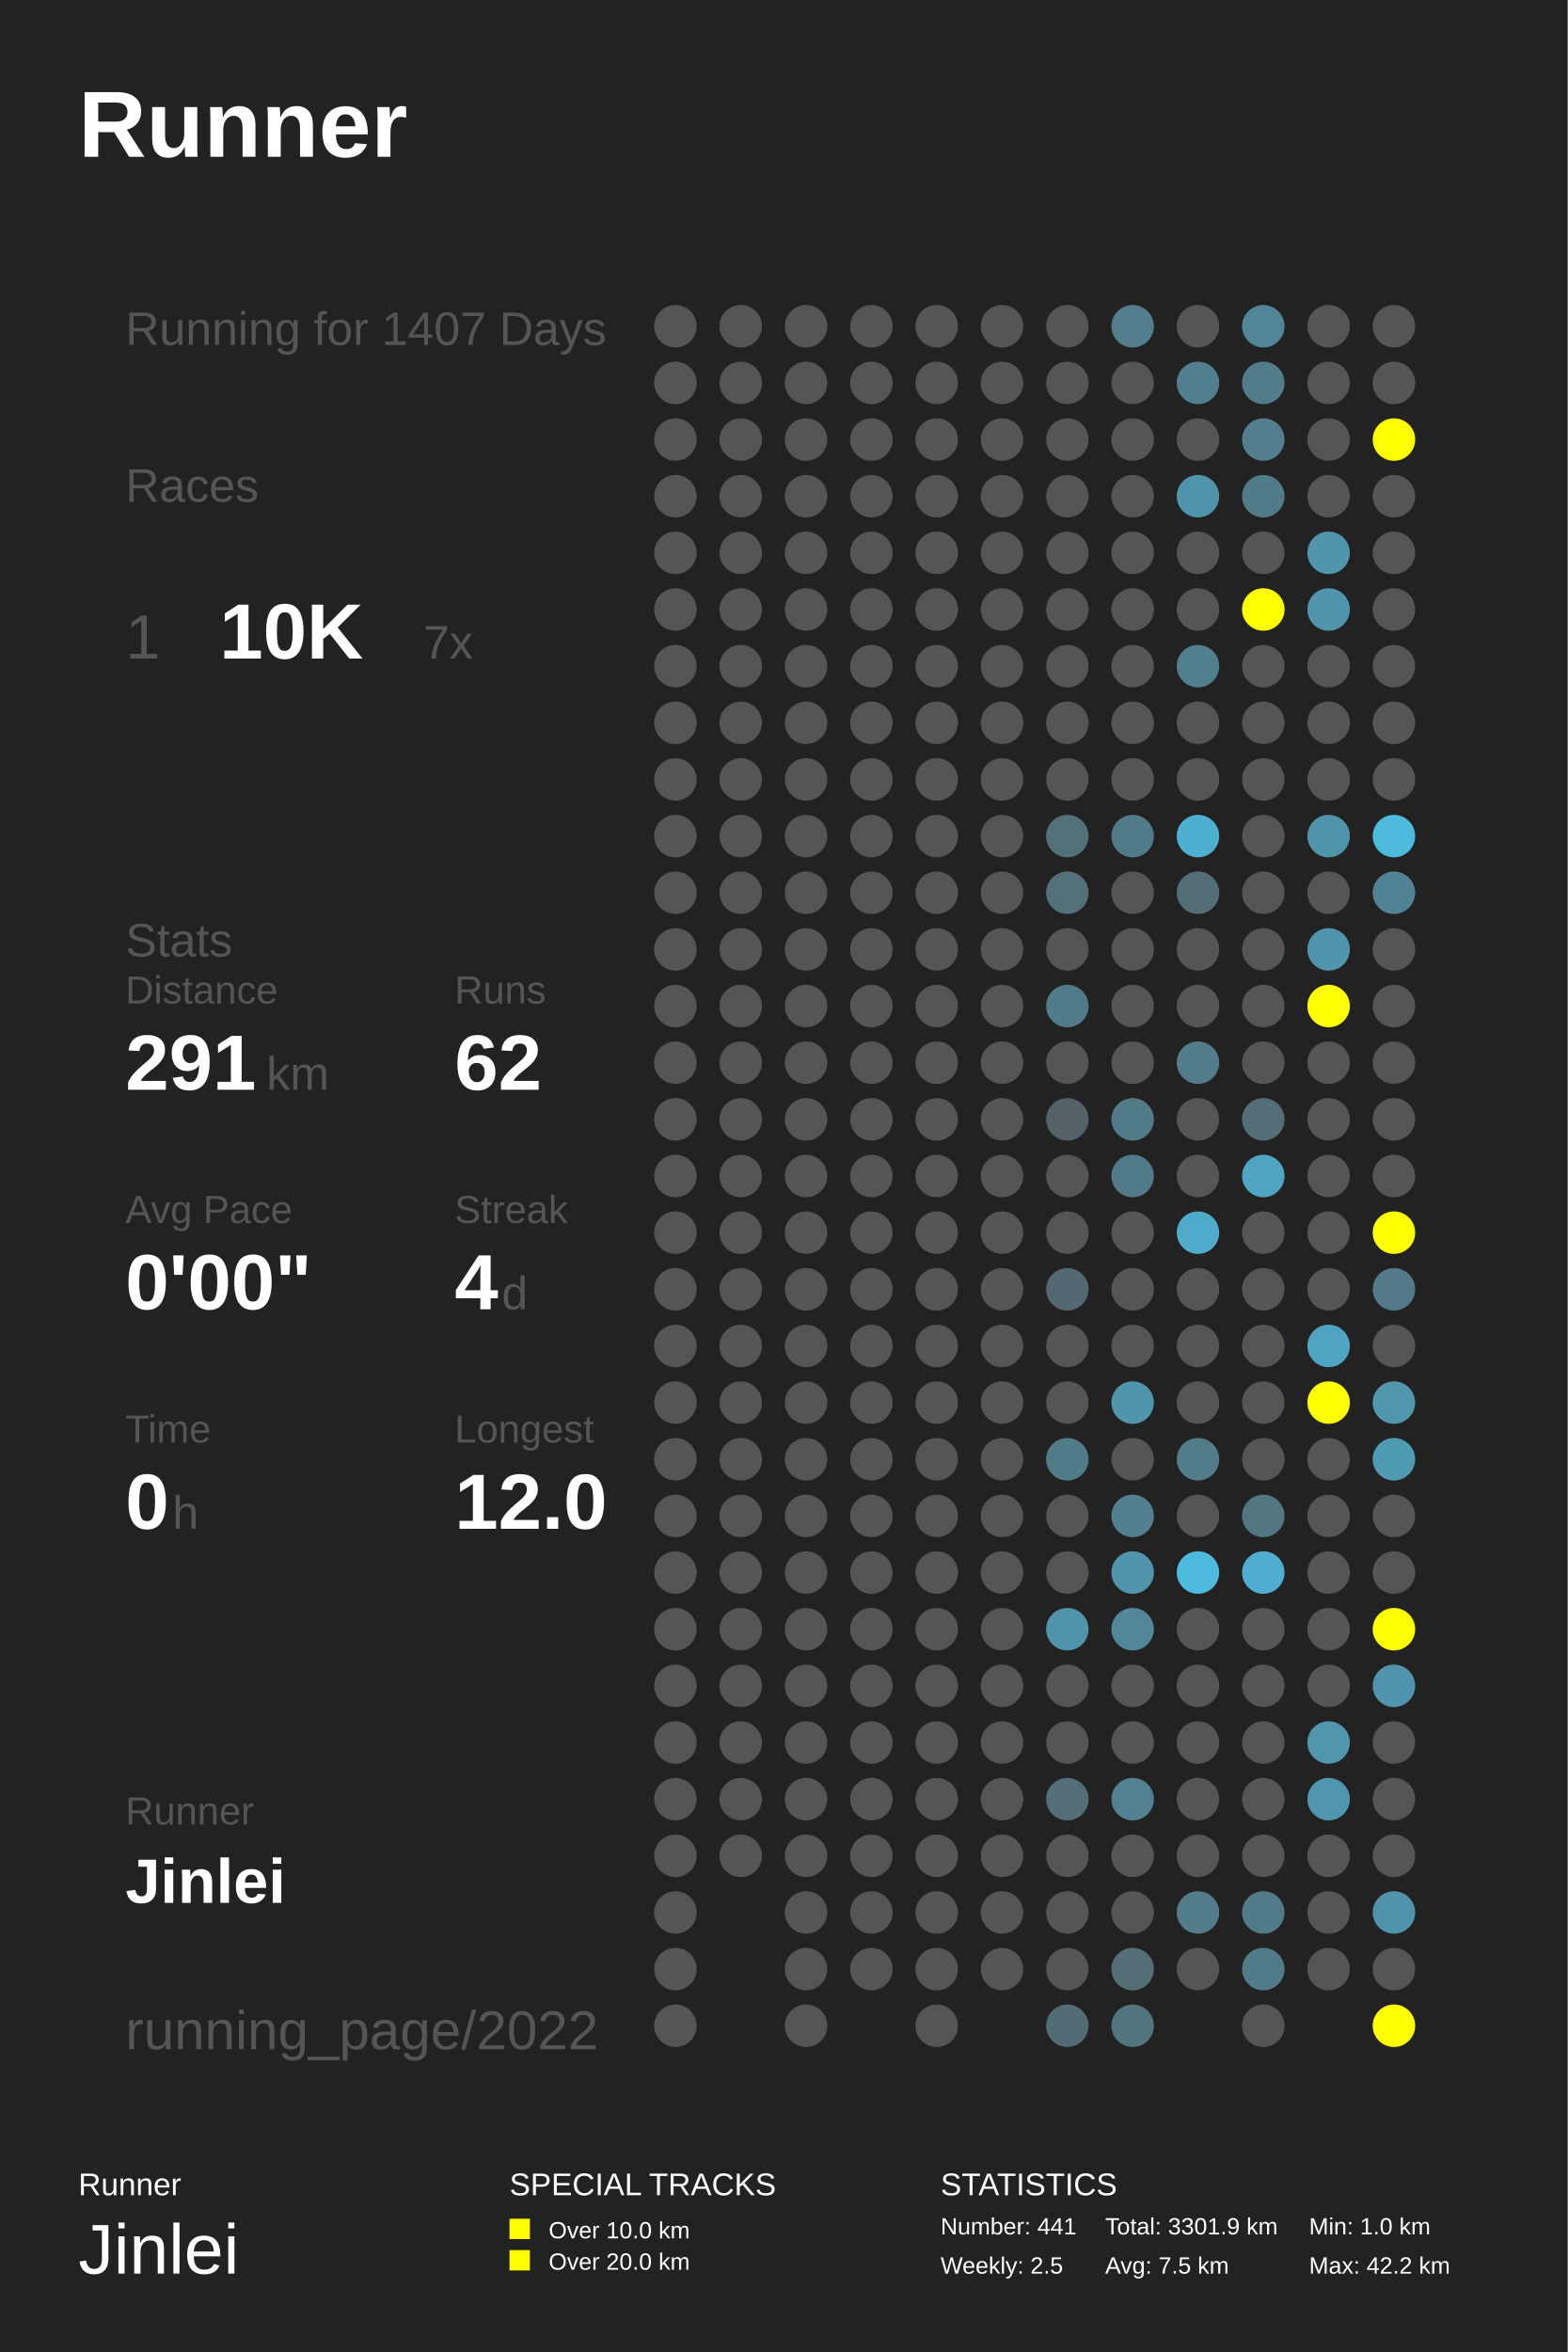
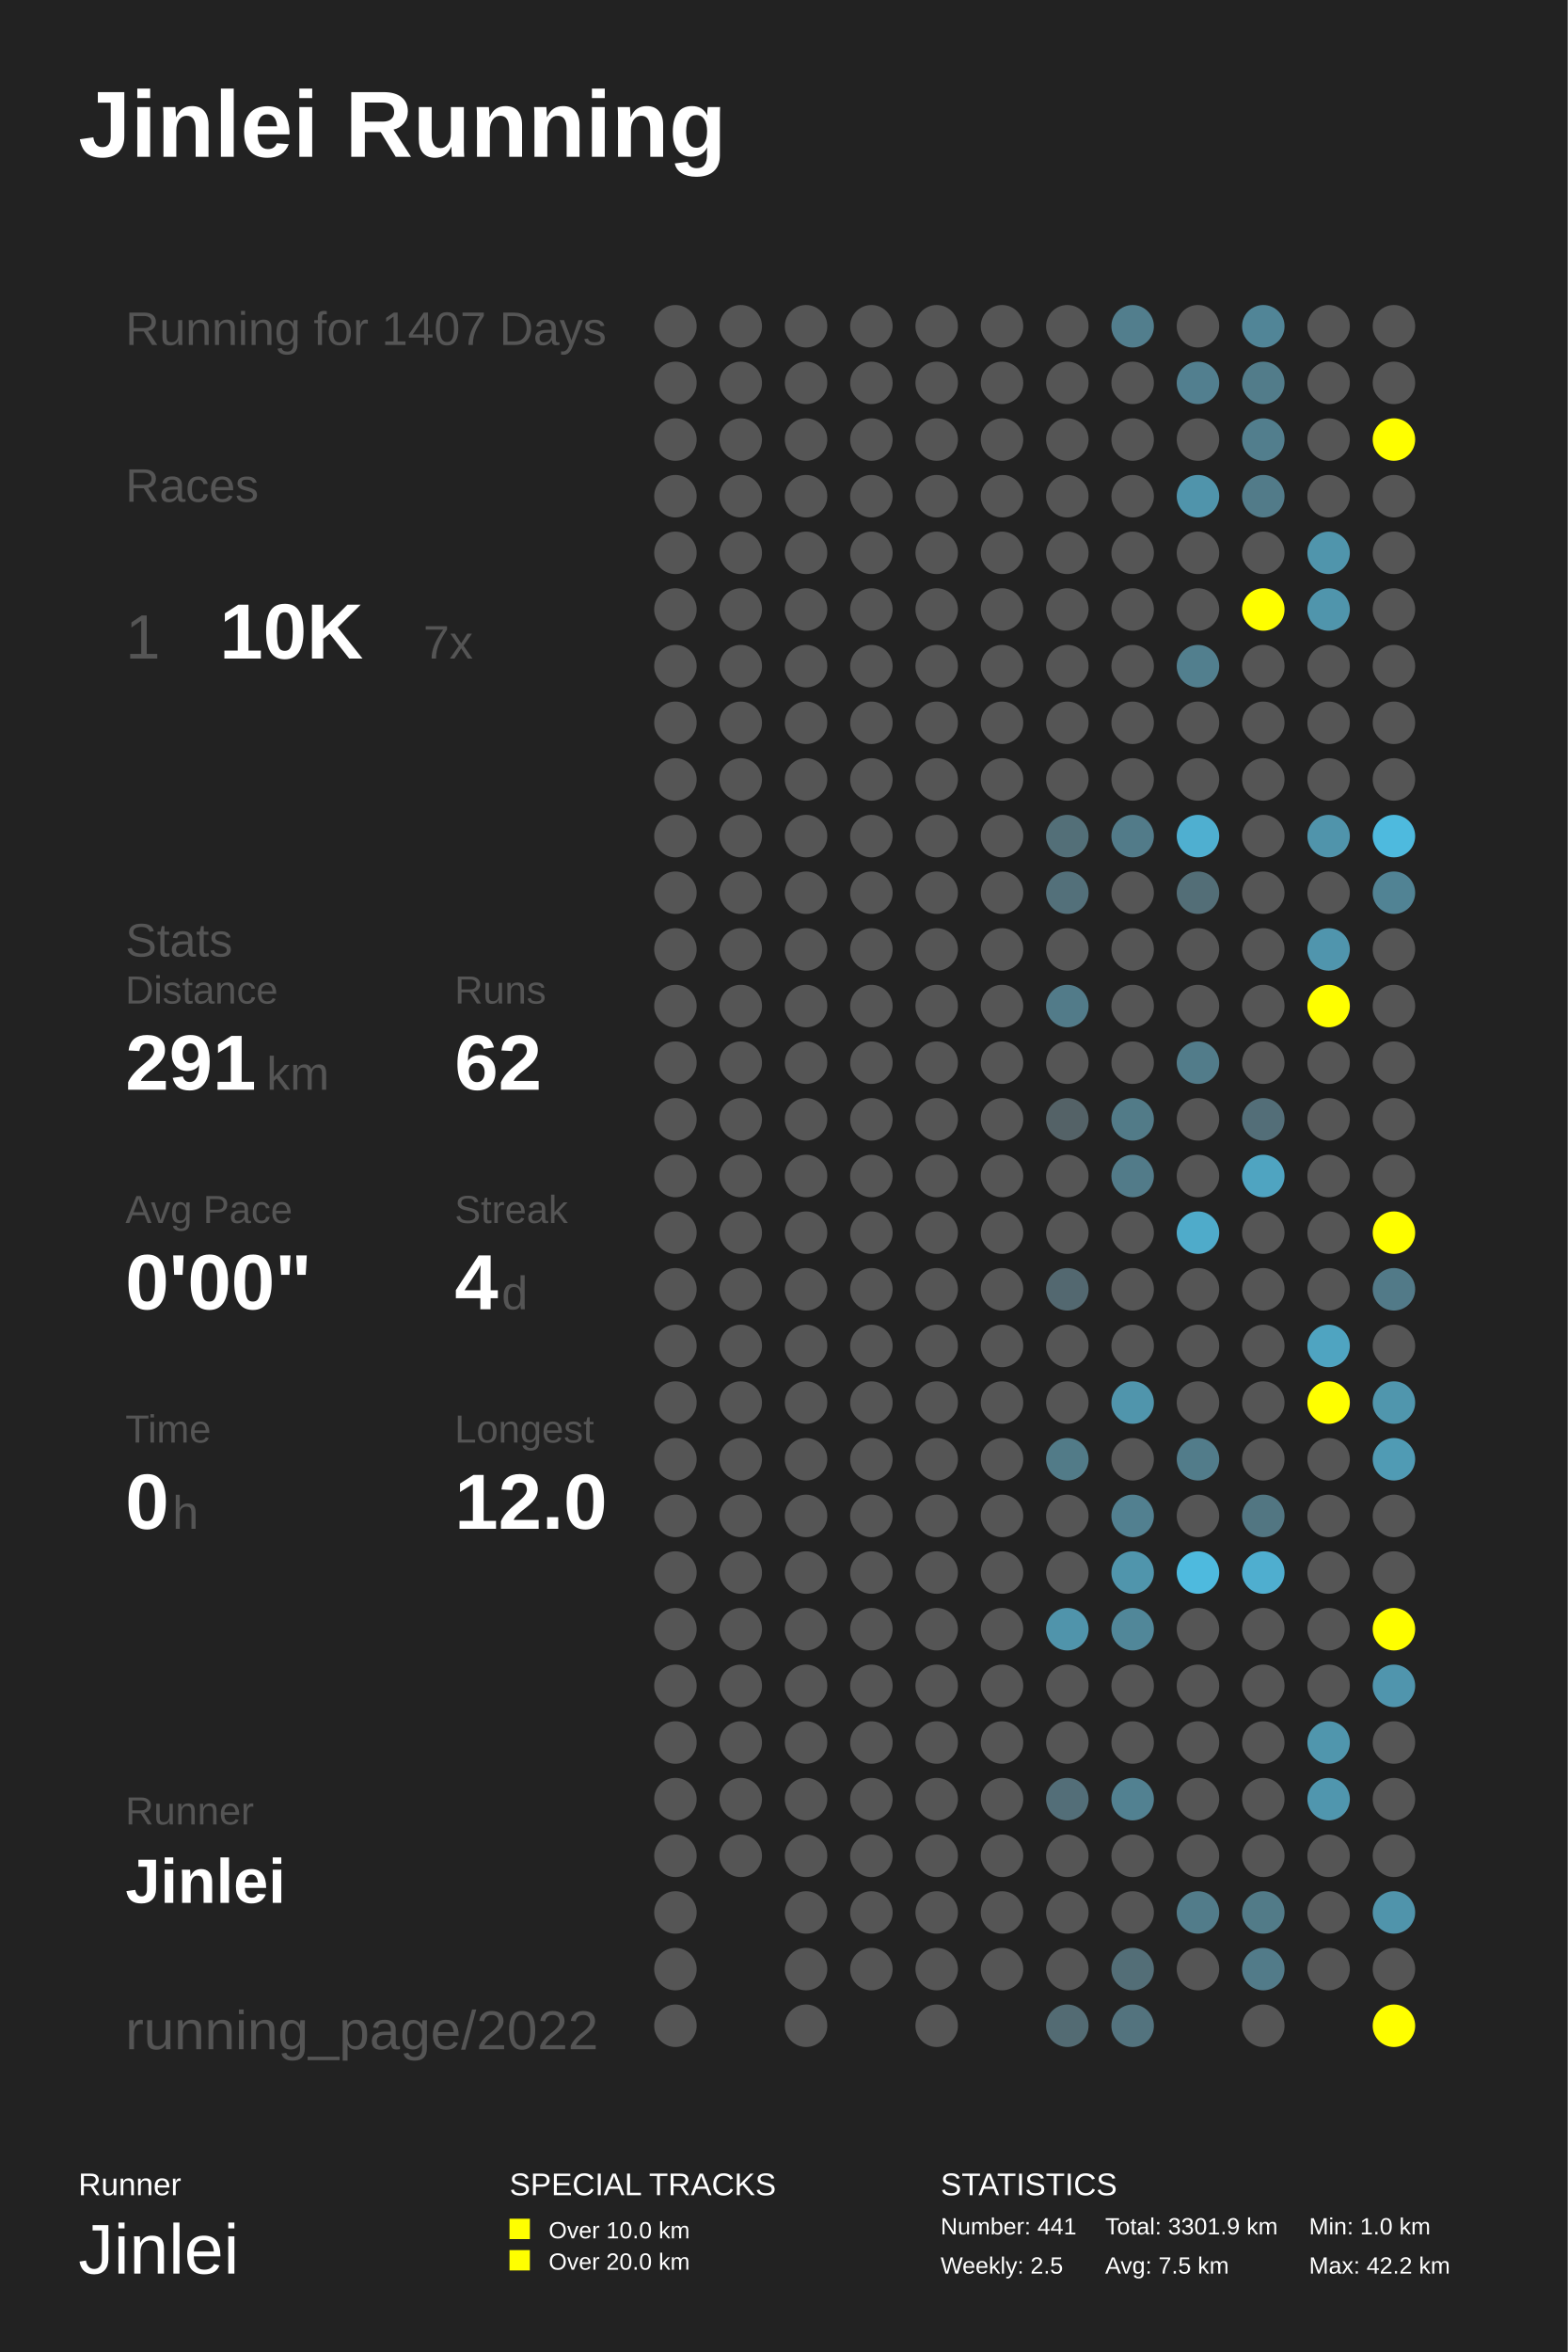
<svg xmlns="http://www.w3.org/2000/svg" baseProfile="full" height="300mm" version="1.1" viewBox="0,0,200,300" width="200mm">
  <defs />
  <rect fill="#222222" height="300" width="200" x="0" y="0" />
-   <text fill="#FFFFFF" style="font-size:12px; font-family:Arial; font-weight:bold;" x="10" y="20">Runner</text>
+   <text fill="#FFFFFF" style="font-size:12px; font-family:Arial; font-weight:bold;" x="10" y="20">Jinlei Running</text>
  <text fill="#FFFFFF" style="font-size:4px; font-family:Arial" x="10" y="280">Runner</text>
  <text fill="#FFFFFF" style="font-size:9px; font-family:Arial" x="10" y="290">Jinlei</text>
  <text fill="#FFFFFF" style="font-size:4px; font-family:Arial" x="65" y="280">SPECIAL TRACKS</text>
  <rect fill="#FFFF00" height="2.6" width="2.6" x="65" y="283" />
  <text fill="#FFFFFF" style="font-size:3px; font-family:Arial" x="70" y="285.5">Over 10.0 km</text>
  <rect fill="#FFFF00" height="2.6" width="2.6" x="65" y="287" />
  <text fill="#FFFFFF" style="font-size:3px; font-family:Arial" x="70" y="289.5">Over 20.0 km</text>
  <text fill="#FFFFFF" style="font-size:4px; font-family:Arial" x="120" y="280">STATISTICS</text>
  <text fill="#FFFFFF" style="font-size:3px; font-family:Arial" x="120" y="285">Number: 441</text>
  <text fill="#FFFFFF" style="font-size:3px; font-family:Arial" x="120" y="290">Weekly: 2.5</text>
  <text fill="#FFFFFF" style="font-size:3px; font-family:Arial" x="141" y="285">Total: 3301.9 km</text>
  <text fill="#FFFFFF" style="font-size:3px; font-family:Arial" x="141" y="290">Avg: 7.5 km</text>
  <text fill="#FFFFFF" style="font-size:3px; font-family:Arial" x="167" y="285">Min: 1.0 km</text>
  <text fill="#FFFFFF" style="font-size:3px; font-family:Arial" x="167" y="290">Max: 42.2 km</text>
  <text fill="#555555" style="font-size:6px; font-family:Arial;" x="16" y="44">Running for 1407 Days</text>
  <text fill="#555555" style="font-size:6px; font-family:Arial;" x="16" y="64">Races</text>
  <text fill="#555555" style="font-size:8px; font-family:Arial;" x="16" y="84">1</text>
  <text fill="#FFFFFF" style="font-size:10px; font-family:Arial; font-weight:bold;" x="28" y="84">10K</text>
  <text fill="#555555" style="font-size:6px; font-family:Arial;" x="54" y="84">7x</text>
  <text fill="#555555" style="font-size:6px; font-family:Arial;" x="16" y="122">Stats</text>
  <text fill="#555555" style="font-size:5px; font-family:Arial;" x="16" y="128">Distance</text>
  <text fill="#FFFFFF" style="font-size:10px; font-family:Arial; font-weight:bold;" x="16" y="139">291</text>
  <text fill="#555555" style="font-size:6px; font-family:Arial;" x="34" y="139">km</text>
  <text fill="#555555" style="font-size:5px; font-family:Arial;" x="58" y="128">Runs</text>
  <text fill="#FFFFFF" style="font-size:10px; font-family:Arial; font-weight:bold;" x="58" y="139">62</text>
  <text fill="#555555" style="font-size:5px; font-family:Arial;" x="16" y="156">Avg Pace</text>
  <text fill="#FFFFFF" style="font-size:10px; font-family:Arial; font-weight:bold;" x="16" y="167">0'00"</text>
  <text fill="#555555" style="font-size:5px; font-family:Arial;" x="58" y="156">Streak</text>
  <text fill="#FFFFFF" style="font-size:10px; font-family:Arial; font-weight:bold;" x="58" y="167">4</text>
  <text fill="#555555" style="font-size:6px; font-family:Arial;" x="64" y="167">d</text>
  <text fill="#555555" style="font-size:5px; font-family:Arial;" x="16" y="184">Time</text>
  <text fill="#FFFFFF" style="font-size:10px; font-family:Arial; font-weight:bold;" x="16" y="195">0</text>
  <text fill="#555555" style="font-size:6px; font-family:Arial;" x="22" y="195">h</text>
  <text fill="#555555" style="font-size:5px; font-family:Arial;" x="58" y="184">Longest</text>
  <text fill="#FFFFFF" style="font-size:10px; font-family:Arial; font-weight:bold;" x="58" y="195">12.0</text>
  <text fill="#555555" style="font-size:5px; font-family:Arial;" x="16" y="232.71">Runner</text>
  <text fill="#FFFFFF" style="font-size:8px; font-family:Arial; font-weight:bold;" x="16" y="242.71">Jinlei</text>
  <text fill="#555555" style="font-size:7px; font-family:Arial;" x="16" y="261.387">running_page/2022</text>
  <circle cx="86.167" cy="41.613" fill="#555555" r="2.71" />
  <circle cx="86.167" cy="48.839" fill="#555555" r="2.71" />
  <circle cx="86.167" cy="56.065" fill="#555555" r="2.71" />
  <circle cx="86.167" cy="63.29" fill="#555555" r="2.71" />
  <circle cx="86.167" cy="70.516" fill="#555555" r="2.71" />
  <circle cx="86.167" cy="77.742" fill="#555555" r="2.71" />
  <circle cx="86.167" cy="84.968" fill="#555555" r="2.71" />
  <circle cx="86.167" cy="92.194" fill="#555555" r="2.71" />
  <circle cx="86.167" cy="99.419" fill="#555555" r="2.71" />
  <circle cx="86.167" cy="106.645" fill="#555555" r="2.71" />
  <circle cx="86.167" cy="113.871" fill="#555555" r="2.71" />
  <circle cx="86.167" cy="121.097" fill="#555555" r="2.71" />
  <circle cx="86.167" cy="128.323" fill="#555555" r="2.71" />
  <circle cx="86.167" cy="135.548" fill="#555555" r="2.71" />
  <circle cx="86.167" cy="142.774" fill="#555555" r="2.71" />
  <circle cx="86.167" cy="150.0" fill="#555555" r="2.71" />
  <circle cx="86.167" cy="157.226" fill="#555555" r="2.71" />
  <circle cx="86.167" cy="164.452" fill="#555555" r="2.71" />
  <circle cx="86.167" cy="171.677" fill="#555555" r="2.71" />
  <circle cx="86.167" cy="178.903" fill="#555555" r="2.71" />
  <circle cx="86.167" cy="186.129" fill="#555555" r="2.71" />
  <circle cx="86.167" cy="193.355" fill="#555555" r="2.71" />
  <circle cx="86.167" cy="200.581" fill="#555555" r="2.71" />
  <circle cx="86.167" cy="207.806" fill="#555555" r="2.71" />
  <circle cx="86.167" cy="215.032" fill="#555555" r="2.71" />
  <circle cx="86.167" cy="222.258" fill="#555555" r="2.71" />
  <circle cx="86.167" cy="229.484" fill="#555555" r="2.71" />
  <circle cx="86.167" cy="236.71" fill="#555555" r="2.71" />
  <circle cx="86.167" cy="243.935" fill="#555555" r="2.71" />
  <circle cx="86.167" cy="251.161" fill="#555555" r="2.71" />
  <circle cx="86.167" cy="258.387" fill="#555555" r="2.71" />
  <circle cx="94.5" cy="41.613" fill="#555555" r="2.71" />
  <circle cx="94.5" cy="48.839" fill="#555555" r="2.71" />
  <circle cx="94.5" cy="56.065" fill="#555555" r="2.71" />
  <circle cx="94.5" cy="63.29" fill="#555555" r="2.71" />
  <circle cx="94.5" cy="70.516" fill="#555555" r="2.71" />
  <circle cx="94.5" cy="77.742" fill="#555555" r="2.71" />
  <circle cx="94.5" cy="84.968" fill="#555555" r="2.71" />
  <circle cx="94.5" cy="92.194" fill="#555555" r="2.71" />
  <circle cx="94.5" cy="99.419" fill="#555555" r="2.71" />
  <circle cx="94.5" cy="106.645" fill="#555555" r="2.71" />
  <circle cx="94.5" cy="113.871" fill="#555555" r="2.71" />
  <circle cx="94.5" cy="121.097" fill="#555555" r="2.71" />
  <circle cx="94.5" cy="128.323" fill="#555555" r="2.71" />
  <circle cx="94.5" cy="135.548" fill="#555555" r="2.71" />
  <circle cx="94.5" cy="142.774" fill="#555555" r="2.71" />
  <circle cx="94.5" cy="150.0" fill="#555555" r="2.71" />
  <circle cx="94.5" cy="157.226" fill="#555555" r="2.71" />
  <circle cx="94.5" cy="164.452" fill="#555555" r="2.71" />
  <circle cx="94.5" cy="171.677" fill="#555555" r="2.71" />
  <circle cx="94.5" cy="178.903" fill="#555555" r="2.71" />
  <circle cx="94.5" cy="186.129" fill="#555555" r="2.71" />
  <circle cx="94.5" cy="193.355" fill="#555555" r="2.71" />
  <circle cx="94.5" cy="200.581" fill="#555555" r="2.71" />
  <circle cx="94.5" cy="207.806" fill="#555555" r="2.71" />
  <circle cx="94.5" cy="215.032" fill="#555555" r="2.71" />
  <circle cx="94.5" cy="222.258" fill="#555555" r="2.71" />
  <circle cx="94.5" cy="229.484" fill="#555555" r="2.71" />
  <circle cx="94.5" cy="236.71" fill="#555555" r="2.71" />
  <circle cx="102.833" cy="41.613" fill="#555555" r="2.71" />
  <circle cx="102.833" cy="48.839" fill="#555555" r="2.71" />
  <circle cx="102.833" cy="56.065" fill="#555555" r="2.71" />
  <circle cx="102.833" cy="63.29" fill="#555555" r="2.71" />
  <circle cx="102.833" cy="70.516" fill="#555555" r="2.71" />
  <circle cx="102.833" cy="77.742" fill="#555555" r="2.71" />
  <circle cx="102.833" cy="84.968" fill="#555555" r="2.71" />
  <circle cx="102.833" cy="92.194" fill="#555555" r="2.71" />
  <circle cx="102.833" cy="99.419" fill="#555555" r="2.71" />
  <circle cx="102.833" cy="106.645" fill="#555555" r="2.71" />
  <circle cx="102.833" cy="113.871" fill="#555555" r="2.71" />
  <circle cx="102.833" cy="121.097" fill="#555555" r="2.71" />
  <circle cx="102.833" cy="128.323" fill="#555555" r="2.71" />
  <circle cx="102.833" cy="135.548" fill="#555555" r="2.71" />
  <circle cx="102.833" cy="142.774" fill="#555555" r="2.71" />
  <circle cx="102.833" cy="150.0" fill="#555555" r="2.71" />
  <circle cx="102.833" cy="157.226" fill="#555555" r="2.71" />
  <circle cx="102.833" cy="164.452" fill="#555555" r="2.71" />
  <circle cx="102.833" cy="171.677" fill="#555555" r="2.71" />
  <circle cx="102.833" cy="178.903" fill="#555555" r="2.71" />
  <circle cx="102.833" cy="186.129" fill="#555555" r="2.71" />
  <circle cx="102.833" cy="193.355" fill="#555555" r="2.71" />
  <circle cx="102.833" cy="200.581" fill="#555555" r="2.71" />
  <circle cx="102.833" cy="207.806" fill="#555555" r="2.71" />
  <circle cx="102.833" cy="215.032" fill="#555555" r="2.71" />
  <circle cx="102.833" cy="222.258" fill="#555555" r="2.71" />
  <circle cx="102.833" cy="229.484" fill="#555555" r="2.71" />
  <circle cx="102.833" cy="236.71" fill="#555555" r="2.71" />
  <circle cx="102.833" cy="243.935" fill="#555555" r="2.71" />
  <circle cx="102.833" cy="251.161" fill="#555555" r="2.71" />
  <circle cx="102.833" cy="258.387" fill="#555555" r="2.71" />
  <circle cx="111.167" cy="41.613" fill="#555555" r="2.71" />
  <circle cx="111.167" cy="48.839" fill="#555555" r="2.71" />
  <circle cx="111.167" cy="56.065" fill="#555555" r="2.71" />
  <circle cx="111.167" cy="63.29" fill="#555555" r="2.71" />
  <circle cx="111.167" cy="70.516" fill="#555555" r="2.71" />
  <circle cx="111.167" cy="77.742" fill="#555555" r="2.71" />
  <circle cx="111.167" cy="84.968" fill="#555555" r="2.71" />
  <circle cx="111.167" cy="92.194" fill="#555555" r="2.71" />
  <circle cx="111.167" cy="99.419" fill="#555555" r="2.71" />
  <circle cx="111.167" cy="106.645" fill="#555555" r="2.71" />
  <circle cx="111.167" cy="113.871" fill="#555555" r="2.71" />
  <circle cx="111.167" cy="121.097" fill="#555555" r="2.71" />
  <circle cx="111.167" cy="128.323" fill="#555555" r="2.71" />
  <circle cx="111.167" cy="135.548" fill="#555555" r="2.71" />
  <circle cx="111.167" cy="142.774" fill="#555555" r="2.71" />
  <circle cx="111.167" cy="150.0" fill="#555555" r="2.71" />
  <circle cx="111.167" cy="157.226" fill="#555555" r="2.71" />
  <circle cx="111.167" cy="164.452" fill="#555555" r="2.71" />
  <circle cx="111.167" cy="171.677" fill="#555555" r="2.71" />
  <circle cx="111.167" cy="178.903" fill="#555555" r="2.71" />
  <circle cx="111.167" cy="186.129" fill="#555555" r="2.71" />
  <circle cx="111.167" cy="193.355" fill="#555555" r="2.71" />
  <circle cx="111.167" cy="200.581" fill="#555555" r="2.71" />
  <circle cx="111.167" cy="207.806" fill="#555555" r="2.71" />
  <circle cx="111.167" cy="215.032" fill="#555555" r="2.71" />
  <circle cx="111.167" cy="222.258" fill="#555555" r="2.71" />
  <circle cx="111.167" cy="229.484" fill="#555555" r="2.71" />
  <circle cx="111.167" cy="236.71" fill="#555555" r="2.71" />
  <circle cx="111.167" cy="243.935" fill="#555555" r="2.71" />
  <circle cx="111.167" cy="251.161" fill="#555555" r="2.71" />
  <circle cx="119.5" cy="41.613" fill="#555555" r="2.71" />
  <circle cx="119.5" cy="48.839" fill="#555555" r="2.71" />
  <circle cx="119.5" cy="56.065" fill="#555555" r="2.71" />
  <circle cx="119.5" cy="63.29" fill="#555555" r="2.71" />
  <circle cx="119.5" cy="70.516" fill="#555555" r="2.71" />
  <circle cx="119.5" cy="77.742" fill="#555555" r="2.71" />
  <circle cx="119.5" cy="84.968" fill="#555555" r="2.71" />
  <circle cx="119.5" cy="92.194" fill="#555555" r="2.71" />
  <circle cx="119.5" cy="99.419" fill="#555555" r="2.71" />
  <circle cx="119.5" cy="106.645" fill="#555555" r="2.71" />
  <circle cx="119.5" cy="113.871" fill="#555555" r="2.71" />
  <circle cx="119.5" cy="121.097" fill="#555555" r="2.71" />
  <circle cx="119.5" cy="128.323" fill="#555555" r="2.71" />
  <circle cx="119.5" cy="135.548" fill="#555555" r="2.71" />
  <circle cx="119.5" cy="142.774" fill="#555555" r="2.71" />
  <circle cx="119.5" cy="150.0" fill="#555555" r="2.71" />
  <circle cx="119.5" cy="157.226" fill="#555555" r="2.71" />
  <circle cx="119.5" cy="164.452" fill="#555555" r="2.71" />
  <circle cx="119.5" cy="171.677" fill="#555555" r="2.71" />
  <circle cx="119.5" cy="178.903" fill="#555555" r="2.71" />
  <circle cx="119.5" cy="186.129" fill="#555555" r="2.71" />
  <circle cx="119.5" cy="193.355" fill="#555555" r="2.71" />
  <circle cx="119.5" cy="200.581" fill="#555555" r="2.71" />
  <circle cx="119.5" cy="207.806" fill="#555555" r="2.71" />
  <circle cx="119.5" cy="215.032" fill="#555555" r="2.71" />
  <circle cx="119.5" cy="222.258" fill="#555555" r="2.71" />
  <circle cx="119.5" cy="229.484" fill="#555555" r="2.71" />
  <circle cx="119.5" cy="236.71" fill="#555555" r="2.71" />
  <circle cx="119.5" cy="243.935" fill="#555555" r="2.71" />
  <circle cx="119.5" cy="251.161" fill="#555555" r="2.71" />
  <circle cx="119.5" cy="258.387" fill="#555555" r="2.71" />
  <circle cx="127.833" cy="41.613" fill="#555555" r="2.71" />
  <circle cx="127.833" cy="48.839" fill="#555555" r="2.71" />
  <circle cx="127.833" cy="56.065" fill="#555555" r="2.71" />
  <circle cx="127.833" cy="63.29" fill="#555555" r="2.71" />
  <circle cx="127.833" cy="70.516" fill="#555555" r="2.71" />
  <circle cx="127.833" cy="77.742" fill="#555555" r="2.71" />
  <circle cx="127.833" cy="84.968" fill="#555555" r="2.71" />
  <circle cx="127.833" cy="92.194" fill="#555555" r="2.71" />
  <circle cx="127.833" cy="99.419" fill="#555555" r="2.71" />
  <circle cx="127.833" cy="106.645" fill="#555555" r="2.71" />
  <circle cx="127.833" cy="113.871" fill="#555555" r="2.71" />
  <circle cx="127.833" cy="121.097" fill="#555555" r="2.71" />
  <circle cx="127.833" cy="128.323" fill="#555555" r="2.71" />
  <circle cx="127.833" cy="135.548" fill="#555555" r="2.71" />
  <circle cx="127.833" cy="142.774" fill="#555555" r="2.71" />
  <circle cx="127.833" cy="150.0" fill="#555555" r="2.71" />
  <circle cx="127.833" cy="157.226" fill="#555555" r="2.71" />
  <circle cx="127.833" cy="164.452" fill="#555555" r="2.71" />
  <circle cx="127.833" cy="171.677" fill="#555555" r="2.71" />
  <circle cx="127.833" cy="178.903" fill="#555555" r="2.71" />
  <circle cx="127.833" cy="186.129" fill="#555555" r="2.71" />
  <circle cx="127.833" cy="193.355" fill="#555555" r="2.71" />
  <circle cx="127.833" cy="200.581" fill="#555555" r="2.71" />
  <circle cx="127.833" cy="207.806" fill="#555555" r="2.71" />
  <circle cx="127.833" cy="215.032" fill="#555555" r="2.71" />
  <circle cx="127.833" cy="222.258" fill="#555555" r="2.71" />
  <circle cx="127.833" cy="229.484" fill="#555555" r="2.71" />
  <circle cx="127.833" cy="236.71" fill="#555555" r="2.71" />
  <circle cx="127.833" cy="243.935" fill="#555555" r="2.71" />
  <circle cx="127.833" cy="251.161" fill="#555555" r="2.71" />
  <circle cx="136.167" cy="41.613" fill="#555555" r="2.71" />
  <circle cx="136.167" cy="48.839" fill="#555555" r="2.71" />
  <circle cx="136.167" cy="56.065" fill="#555555" r="2.71" />
  <circle cx="136.167" cy="63.29" fill="#555555" r="2.71" />
  <circle cx="136.167" cy="70.516" fill="#555555" r="2.71" />
  <circle cx="136.167" cy="77.742" fill="#555555" r="2.71" />
  <circle cx="136.167" cy="84.968" fill="#555555" r="2.71" />
  <circle cx="136.167" cy="92.194" fill="#555555" r="2.71" />
  <circle cx="136.167" cy="99.419" fill="#555555" r="2.71" />
  <circle cx="136.167" cy="106.645" fill="#536f78" r="2.71" />
  <circle cx="136.167" cy="113.871" fill="#53707a" r="2.71" />
  <circle cx="136.167" cy="121.097" fill="#555555" r="2.71" />
  <circle cx="136.167" cy="128.323" fill="#527b89" r="2.71" />
  <circle cx="136.167" cy="135.548" fill="#555555" r="2.71" />
  <circle cx="136.167" cy="142.774" fill="#546267" r="2.71" />
  <circle cx="136.167" cy="150.0" fill="#555555" r="2.71" />
  <circle cx="136.167" cy="157.226" fill="#555555" r="2.71" />
  <circle cx="136.167" cy="164.452" fill="#536870" r="2.71" />
  <circle cx="136.167" cy="171.677" fill="#555555" r="2.71" />
  <circle cx="136.167" cy="178.903" fill="#555555" r="2.71" />
  <circle cx="136.167" cy="186.129" fill="#527b88" r="2.71" />
  <circle cx="136.167" cy="193.355" fill="#555555" r="2.71" />
  <circle cx="136.167" cy="200.581" fill="#555555" r="2.71" />
  <circle cx="136.167" cy="207.806" fill="#5094ab" r="2.71" />
  <circle cx="136.167" cy="215.032" fill="#555555" r="2.71" />
  <circle cx="136.167" cy="222.258" fill="#555555" r="2.71" />
  <circle cx="136.167" cy="229.484" fill="#536e78" r="2.71" />
  <circle cx="136.167" cy="236.71" fill="#555555" r="2.71" />
  <circle cx="136.167" cy="243.935" fill="#555555" r="2.71" />
  <circle cx="136.167" cy="251.161" fill="#555555" r="2.71" />
  <circle cx="136.167" cy="258.387" fill="#536b73" r="2.71" />
  <circle cx="144.5" cy="41.613" fill="#527e8d" r="2.71" />
  <circle cx="144.5" cy="48.839" fill="#555555" r="2.71" />
  <circle cx="144.5" cy="56.065" fill="#555555" r="2.71" />
  <circle cx="144.5" cy="63.29" fill="#555555" r="2.71" />
  <circle cx="144.5" cy="70.516" fill="#555555" r="2.71" />
  <circle cx="144.5" cy="77.742" fill="#555555" r="2.71" />
  <circle cx="144.5" cy="84.968" fill="#555555" r="2.71" />
  <circle cx="144.5" cy="92.194" fill="#555555" r="2.71" />
  <circle cx="144.5" cy="99.419" fill="#555555" r="2.71" />
  <circle cx="144.5" cy="106.645" fill="#527b89" r="2.71" />
  <circle cx="144.5" cy="113.871" fill="#555555" r="2.71" />
  <circle cx="144.5" cy="121.097" fill="#555555" r="2.71" />
  <circle cx="144.5" cy="128.323" fill="#555555" r="2.71" />
  <circle cx="144.5" cy="135.548" fill="#555555" r="2.71" />
  <circle cx="144.5" cy="142.774" fill="#527b88" r="2.71" />
  <circle cx="144.5" cy="150.0" fill="#527b89" r="2.71" />
  <circle cx="144.5" cy="157.226" fill="#555555" r="2.71" />
  <circle cx="144.5" cy="164.452" fill="#555555" r="2.71" />
  <circle cx="144.5" cy="171.677" fill="#555555" r="2.71" />
  <circle cx="144.5" cy="178.903" fill="#5095ac" r="2.71" />
  <circle cx="144.5" cy="186.129" fill="#555555" r="2.71" />
  <circle cx="144.5" cy="193.355" fill="#528090" r="2.71" />
  <circle cx="144.5" cy="200.581" fill="#5095ac" r="2.71" />
  <circle cx="144.5" cy="207.806" fill="#518799" r="2.71" />
  <circle cx="144.5" cy="215.032" fill="#555555" r="2.71" />
  <circle cx="144.5" cy="222.258" fill="#555555" r="2.71" />
  <circle cx="144.5" cy="229.484" fill="#528191" r="2.71" />
  <circle cx="144.5" cy="236.71" fill="#555555" r="2.71" />
  <circle cx="144.5" cy="243.935" fill="#555555" r="2.71" />
  <circle cx="144.5" cy="251.161" fill="#536e77" r="2.71" />
  <circle cx="144.5" cy="258.387" fill="#53737e" r="2.71" />
  <circle cx="152.833" cy="41.613" fill="#555555" r="2.71" />
  <circle cx="152.833" cy="48.839" fill="#527f8f" r="2.71" />
  <circle cx="152.833" cy="56.065" fill="#555555" r="2.71" />
  <circle cx="152.833" cy="63.29" fill="#5094ab" r="2.71" />
  <circle cx="152.833" cy="70.516" fill="#555555" r="2.71" />
  <circle cx="152.833" cy="77.742" fill="#555555" r="2.71" />
  <circle cx="152.833" cy="84.968" fill="#527f8e" r="2.71" />
  <circle cx="152.833" cy="92.194" fill="#555555" r="2.71" />
  <circle cx="152.833" cy="99.419" fill="#555555" r="2.71" />
  <circle cx="152.833" cy="106.645" fill="#4fafd0" r="2.71" />
  <circle cx="152.833" cy="113.871" fill="#536e77" r="2.71" />
  <circle cx="152.833" cy="121.097" fill="#555555" r="2.71" />
  <circle cx="152.833" cy="128.323" fill="#555555" r="2.71" />
  <circle cx="152.833" cy="135.548" fill="#527c8a" r="2.71" />
  <circle cx="152.833" cy="142.774" fill="#555555" r="2.71" />
  <circle cx="152.833" cy="150.0" fill="#555555" r="2.71" />
  <circle cx="152.833" cy="157.226" fill="#4fabca" r="2.71" />
  <circle cx="152.833" cy="164.452" fill="#555555" r="2.71" />
  <circle cx="152.833" cy="171.677" fill="#555555" r="2.71" />
  <circle cx="152.833" cy="178.903" fill="#555555" r="2.71" />
  <circle cx="152.833" cy="186.129" fill="#527c8a" r="2.71" />
  <circle cx="152.833" cy="193.355" fill="#555555" r="2.71" />
  <circle cx="152.833" cy="200.581" fill="#4ebade" r="2.71" />
  <circle cx="152.833" cy="207.806" fill="#555555" r="2.71" />
  <circle cx="152.833" cy="215.032" fill="#555555" r="2.71" />
  <circle cx="152.833" cy="222.258" fill="#555555" r="2.71" />
  <circle cx="152.833" cy="229.484" fill="#555555" r="2.71" />
  <circle cx="152.833" cy="236.71" fill="#555555" r="2.71" />
  <circle cx="152.833" cy="243.935" fill="#527c8a" r="2.71" />
  <circle cx="152.833" cy="251.161" fill="#555555" r="2.71" />
  <circle cx="161.167" cy="41.613" fill="#518597" r="2.71" />
  <circle cx="161.167" cy="48.839" fill="#527c8a" r="2.71" />
  <circle cx="161.167" cy="56.065" fill="#527e8d" r="2.71" />
  <circle cx="161.167" cy="63.29" fill="#527b89" r="2.71" />
  <circle cx="161.167" cy="70.516" fill="#555555" r="2.71" />
  <circle cx="161.167" cy="77.742" fill="#FFFF00" r="2.71" />
  <circle cx="161.167" cy="84.968" fill="#555555" r="2.71" />
  <circle cx="161.167" cy="92.194" fill="#555555" r="2.71" />
  <circle cx="161.167" cy="99.419" fill="#555555" r="2.71" />
  <circle cx="161.167" cy="106.645" fill="#555555" r="2.71" />
  <circle cx="161.167" cy="113.871" fill="#555555" r="2.71" />
  <circle cx="161.167" cy="121.097" fill="#555555" r="2.71" />
  <circle cx="161.167" cy="128.323" fill="#555555" r="2.71" />
  <circle cx="161.167" cy="135.548" fill="#555555" r="2.71" />
  <circle cx="161.167" cy="142.774" fill="#536e78" r="2.71" />
  <circle cx="161.167" cy="150.0" fill="#4fa4c1" r="2.71" />
  <circle cx="161.167" cy="157.226" fill="#555555" r="2.71" />
  <circle cx="161.167" cy="164.452" fill="#555555" r="2.71" />
  <circle cx="161.167" cy="171.677" fill="#555555" r="2.71" />
  <circle cx="161.167" cy="178.903" fill="#555555" r="2.71" />
  <circle cx="161.167" cy="186.129" fill="#555555" r="2.71" />
  <circle cx="161.167" cy="193.355" fill="#527682" r="2.71" />
  <circle cx="161.167" cy="200.581" fill="#4faecf" r="2.71" />
  <circle cx="161.167" cy="207.806" fill="#555555" r="2.71" />
  <circle cx="161.167" cy="215.032" fill="#555555" r="2.71" />
  <circle cx="161.167" cy="222.258" fill="#555555" r="2.71" />
  <circle cx="161.167" cy="229.484" fill="#555555" r="2.71" />
  <circle cx="161.167" cy="236.71" fill="#555555" r="2.71" />
  <circle cx="161.167" cy="243.935" fill="#527b88" r="2.71" />
  <circle cx="161.167" cy="251.161" fill="#527b89" r="2.71" />
  <circle cx="161.167" cy="258.387" fill="#555555" r="2.71" />
  <circle cx="169.5" cy="41.613" fill="#555555" r="2.71" />
  <circle cx="169.5" cy="48.839" fill="#555555" r="2.71" />
  <circle cx="169.5" cy="56.065" fill="#555555" r="2.71" />
  <circle cx="169.5" cy="63.29" fill="#555555" r="2.71" />
  <circle cx="169.5" cy="70.516" fill="#5095ac" r="2.71" />
  <circle cx="169.5" cy="77.742" fill="#5095ac" r="2.71" />
  <circle cx="169.5" cy="84.968" fill="#555555" r="2.71" />
  <circle cx="169.5" cy="92.194" fill="#555555" r="2.71" />
  <circle cx="169.5" cy="99.419" fill="#555555" r="2.71" />
  <circle cx="169.5" cy="106.645" fill="#5094ab" r="2.71" />
  <circle cx="169.5" cy="113.871" fill="#555555" r="2.71" />
  <circle cx="169.5" cy="121.097" fill="#5095ad" r="2.71" />
  <circle cx="169.5" cy="128.323" fill="#FFFF00" r="2.71" />
  <circle cx="169.5" cy="135.548" fill="#555555" r="2.71" />
  <circle cx="169.5" cy="142.774" fill="#555555" r="2.71" />
  <circle cx="169.5" cy="150.0" fill="#555555" r="2.71" />
  <circle cx="169.5" cy="157.226" fill="#555555" r="2.71" />
  <circle cx="169.5" cy="164.452" fill="#555555" r="2.71" />
  <circle cx="169.5" cy="171.677" fill="#4fa4c1" r="2.71" />
  <circle cx="169.5" cy="178.903" fill="#FFFF00" r="2.71" />
  <circle cx="169.5" cy="186.129" fill="#555555" r="2.71" />
  <circle cx="169.5" cy="193.355" fill="#555555" r="2.71" />
  <circle cx="169.5" cy="200.581" fill="#555555" r="2.71" />
  <circle cx="169.5" cy="207.806" fill="#555555" r="2.71" />
  <circle cx="169.5" cy="215.032" fill="#555555" r="2.71" />
  <circle cx="169.5" cy="222.258" fill="#5096ad" r="2.71" />
  <circle cx="169.5" cy="229.484" fill="#5096ae" r="2.71" />
  <circle cx="169.5" cy="236.71" fill="#555555" r="2.71" />
  <circle cx="169.5" cy="243.935" fill="#555555" r="2.71" />
  <circle cx="169.5" cy="251.161" fill="#555555" r="2.71" />
  <circle cx="177.833" cy="41.613" fill="#555555" r="2.71" />
  <circle cx="177.833" cy="48.839" fill="#555555" r="2.71" />
  <circle cx="177.833" cy="56.065" fill="#FFFF00" r="2.71" />
  <circle cx="177.833" cy="63.29" fill="#555555" r="2.71" />
  <circle cx="177.833" cy="70.516" fill="#555555" r="2.71" />
  <circle cx="177.833" cy="77.742" fill="#555555" r="2.71" />
  <circle cx="177.833" cy="84.968" fill="#555555" r="2.71" />
  <circle cx="177.833" cy="92.194" fill="#555555" r="2.71" />
  <circle cx="177.833" cy="99.419" fill="#555555" r="2.71" />
  <circle cx="177.833" cy="106.645" fill="#4ebade" r="2.71" />
  <circle cx="177.833" cy="113.871" fill="#518394" r="2.71" />
  <circle cx="177.833" cy="121.097" fill="#555555" r="2.71" />
  <circle cx="177.833" cy="128.323" fill="#555555" r="2.71" />
  <circle cx="177.833" cy="135.548" fill="#555555" r="2.71" />
  <circle cx="177.833" cy="142.774" fill="#555555" r="2.71" />
  <circle cx="177.833" cy="150.0" fill="#555555" r="2.71" />
  <circle cx="177.833" cy="157.226" fill="#FFFF00" r="2.71" />
  <circle cx="177.833" cy="164.452" fill="#527a88" r="2.71" />
  <circle cx="177.833" cy="171.677" fill="#555555" r="2.71" />
  <circle cx="177.833" cy="178.903" fill="#5096ad" r="2.71" />
  <circle cx="177.833" cy="186.129" fill="#509bb4" r="2.71" />
  <circle cx="177.833" cy="193.355" fill="#555555" r="2.71" />
  <circle cx="177.833" cy="200.581" fill="#555555" r="2.71" />
  <circle cx="177.833" cy="207.806" fill="#FFFF00" r="2.71" />
  <circle cx="177.833" cy="215.032" fill="#5095ad" r="2.71" />
  <circle cx="177.833" cy="222.258" fill="#555555" r="2.71" />
  <circle cx="177.833" cy="229.484" fill="#555555" r="2.71" />
  <circle cx="177.833" cy="236.71" fill="#555555" r="2.71" />
  <circle cx="177.833" cy="243.935" fill="#5094ab" r="2.71" />
  <circle cx="177.833" cy="251.161" fill="#555555" r="2.71" />
  <circle cx="177.833" cy="258.387" fill="#FFFF00" r="2.71" />
</svg>
